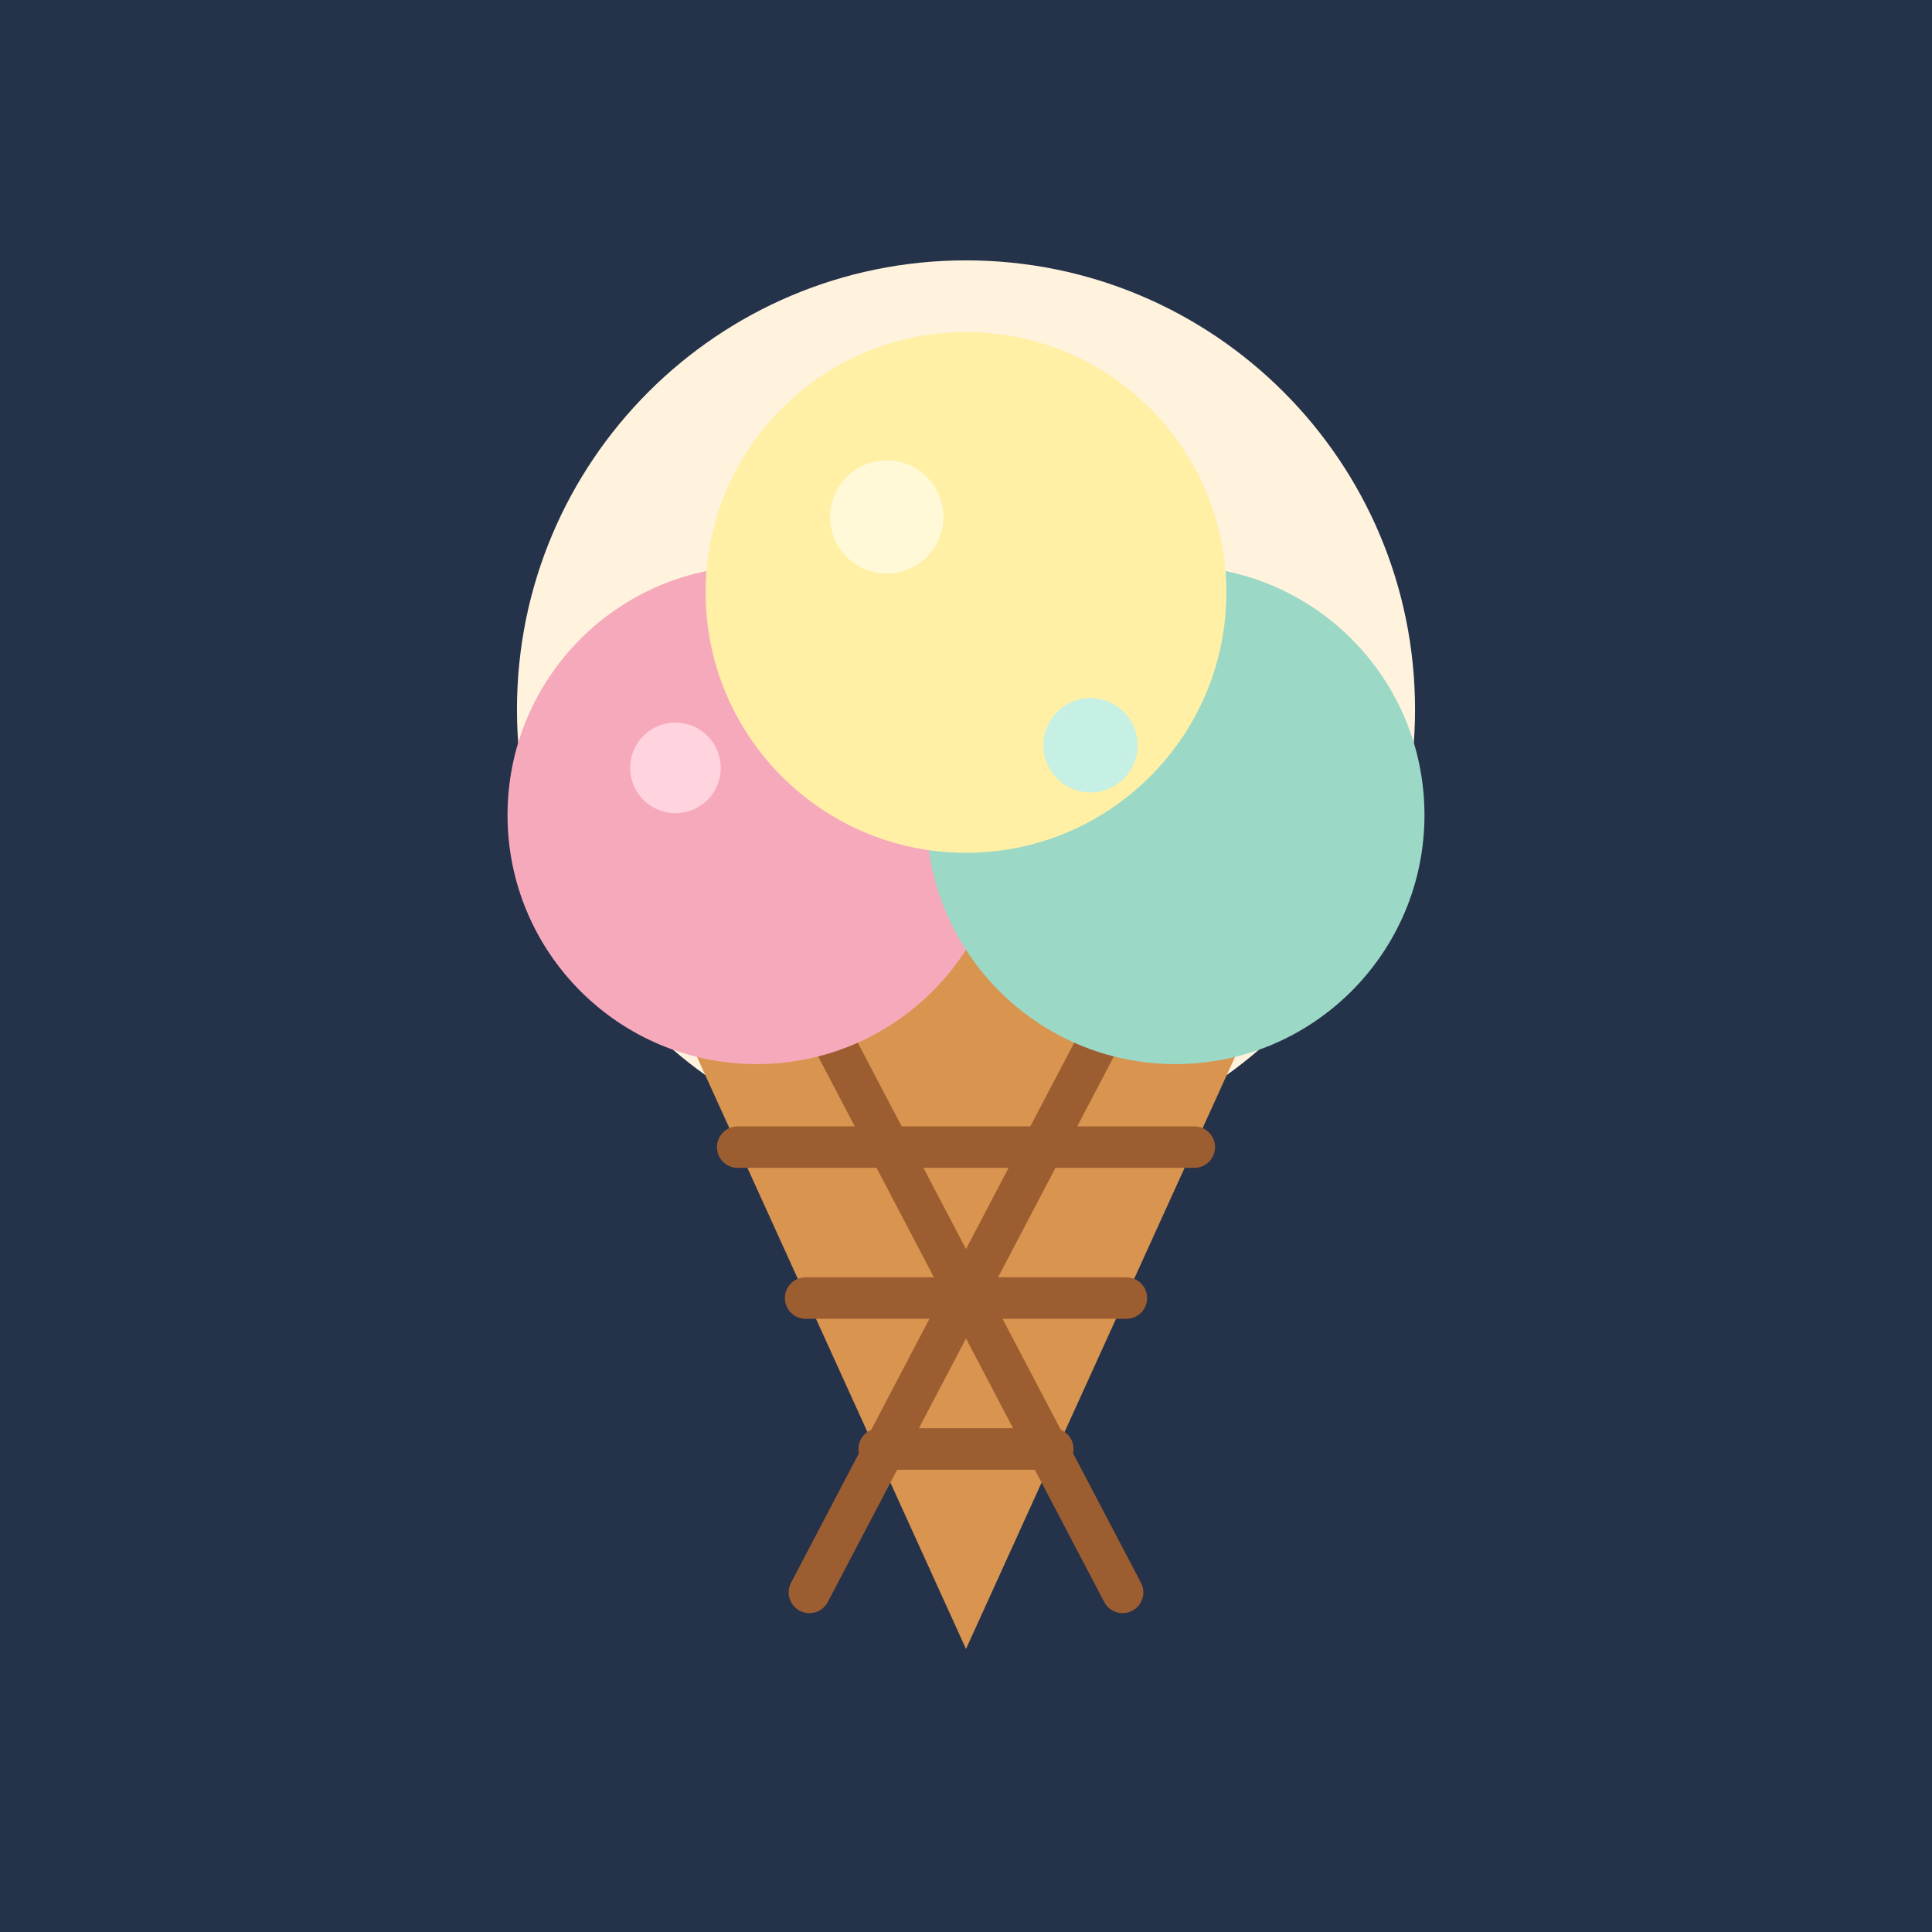
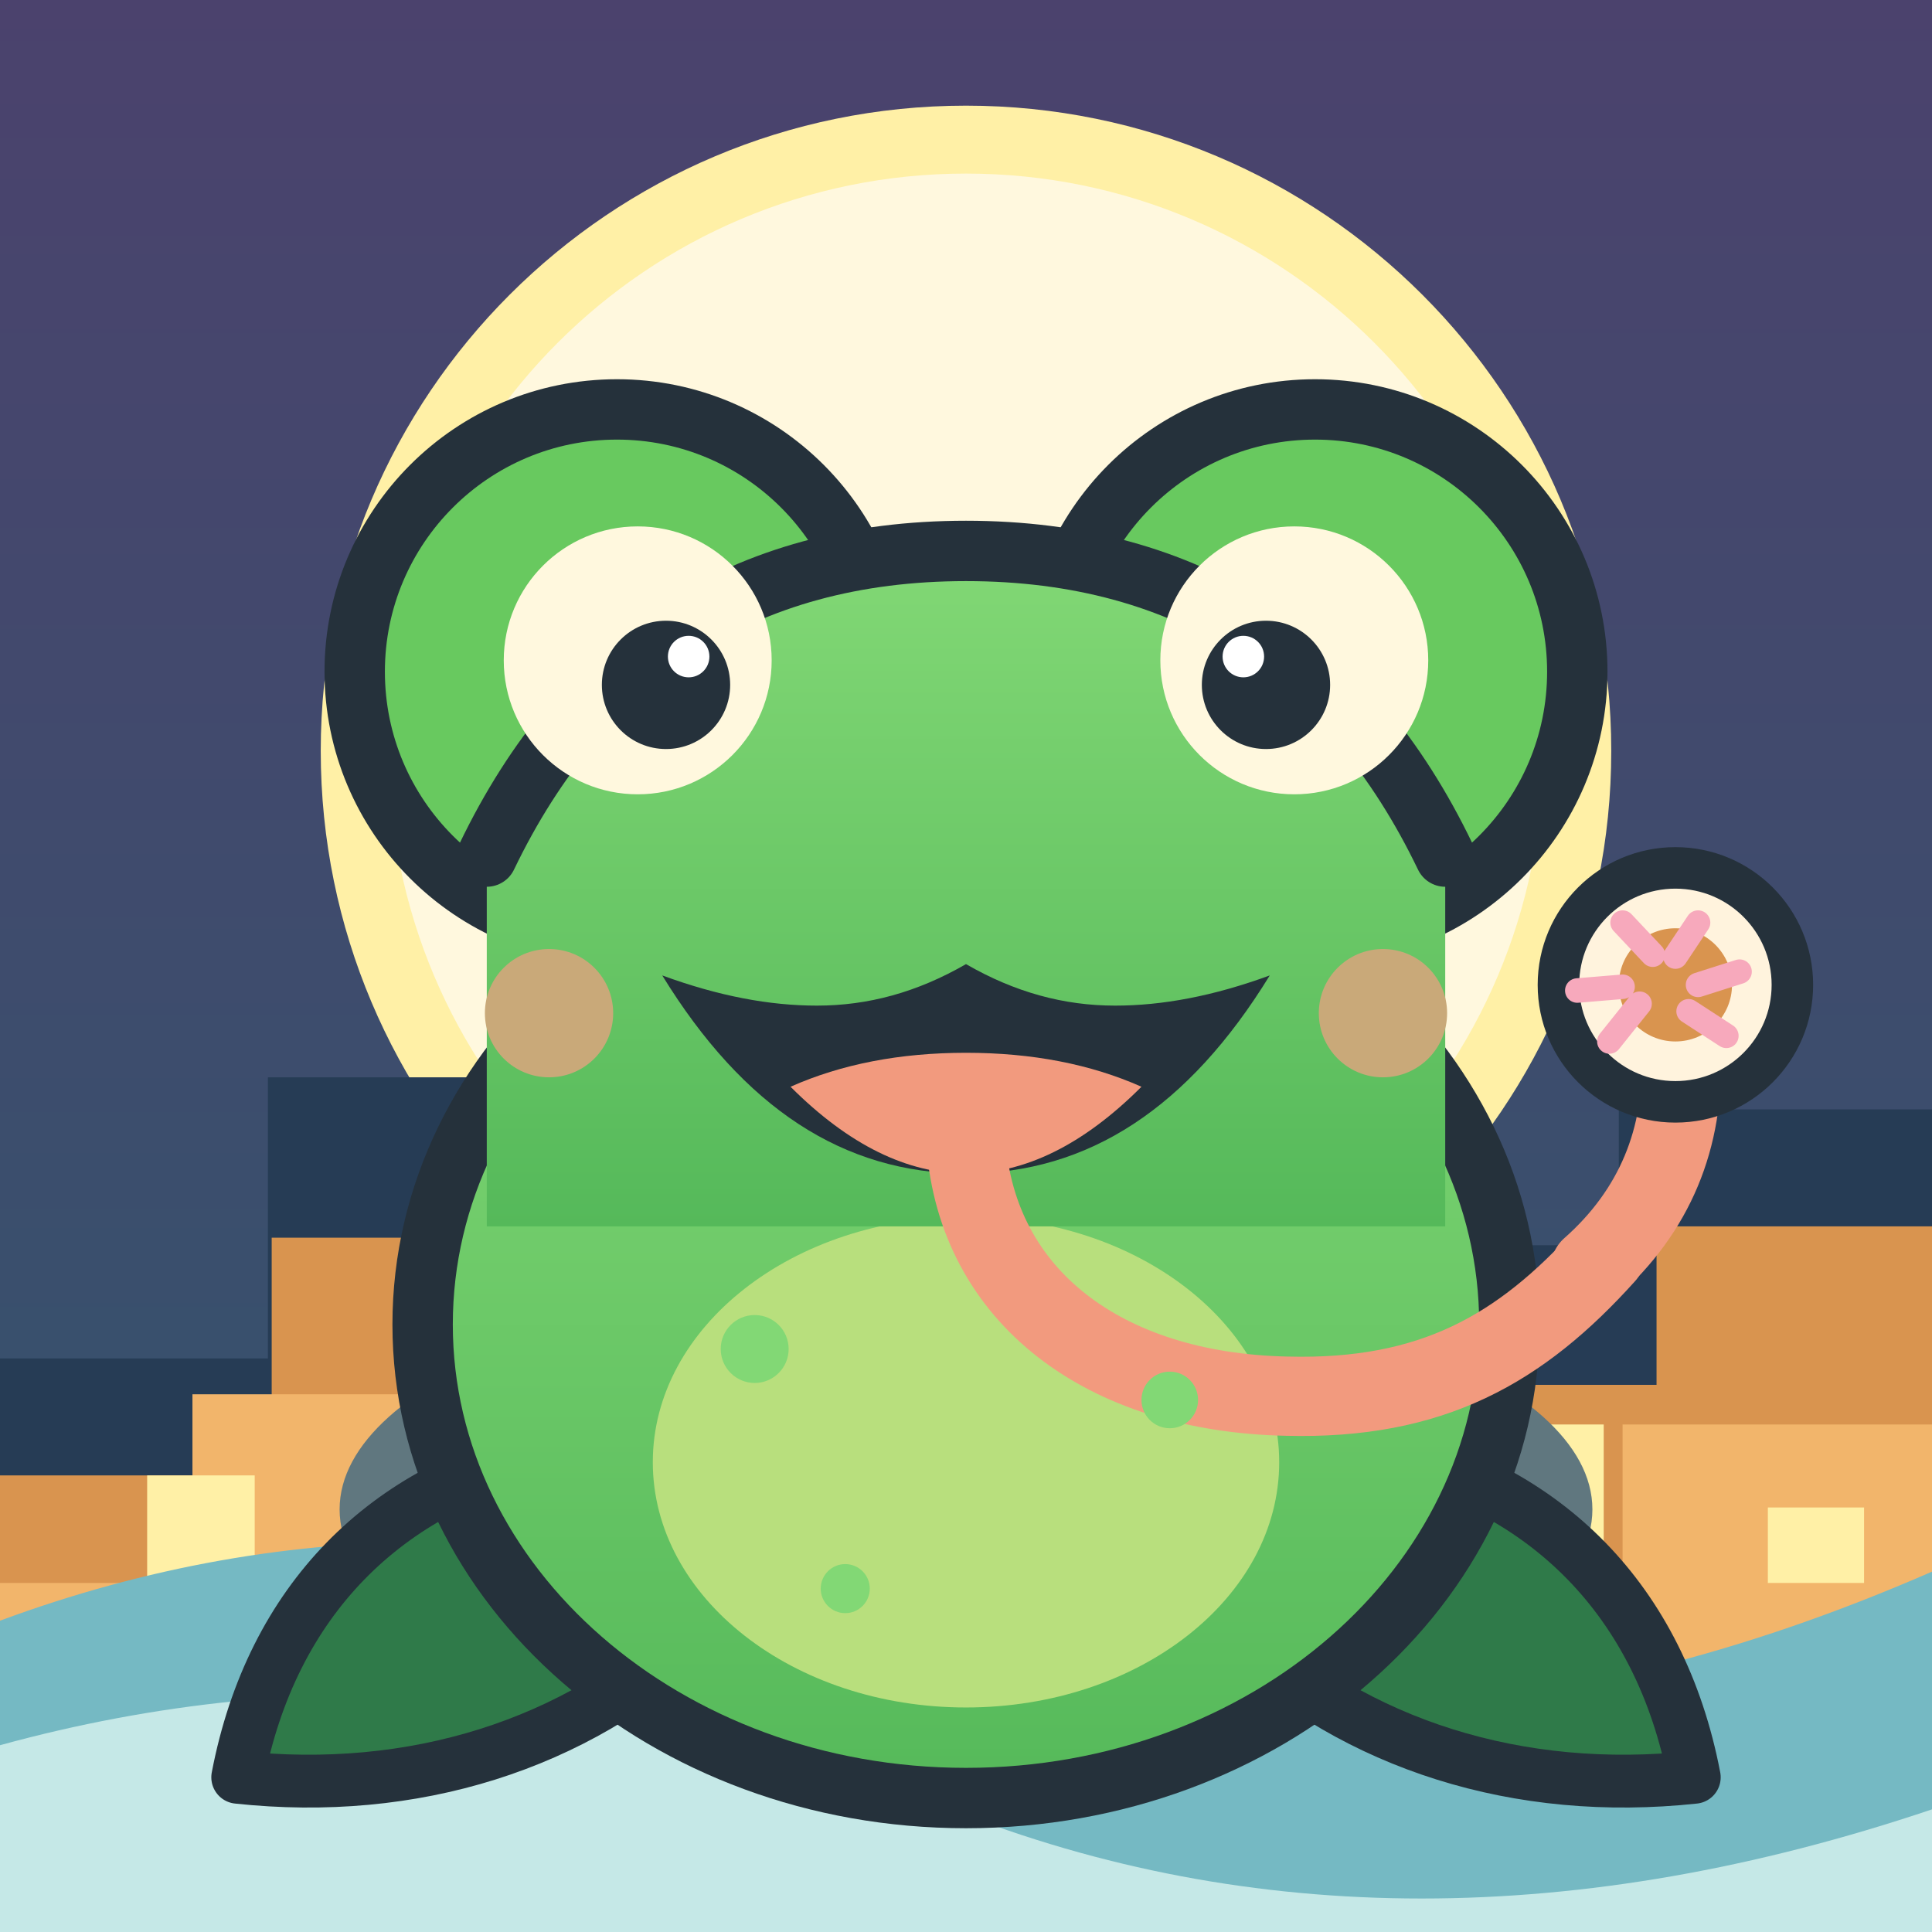
<svg xmlns="http://www.w3.org/2000/svg" width="1024" height="1024" viewBox="0 0 1024 1024">
-   <rect width="1024" height="1024" fill="#24324a" />
-   <circle cx="512" cy="376" r="238" fill="#fff3dd" />
-   <path d="M333 480h358L512 874z" fill="#d9944f" />
-   <path d="M391 608h242M427 688h170M466 768h92" fill="none" stroke="#9c5d31" stroke-width="22" stroke-linecap="round" />
-   <path d="M423 516 595 844M601 516 429 844" fill="none" stroke="#9c5d31" stroke-width="22" stroke-linecap="round" />
-   <circle cx="401" cy="432" r="132" fill="#f7a9bc" />
-   <circle cx="623" cy="432" r="132" fill="#9bd8c6" />
-   <circle cx="512" cy="314" r="138" fill="#fff0a6" />
-   <circle cx="470" cy="274" r="30" fill="#fff9d8" />
-   <circle cx="578" cy="395" r="25" fill="#c7f0e4" />
-   <circle cx="358" cy="407" r="24" fill="#ffd4de" />
+   <defs>
+     <linearGradient id="sky" x1="0" y1="0" x2="0" y2="1">
+       <stop offset="0" stop-color="#4b426d" />
+       <stop offset="1" stop-color="#31566d" />
+     </linearGradient>
+     <linearGradient id="frog" x1="0" y1="0" x2="0" y2="1">
+       <stop offset="0" stop-color="#82d875" />
+       <stop offset="1" stop-color="#55b95a" />
+     </linearGradient>
+   </defs>
+   <rect width="1024" height="1024" fill="url(#sky)" />
+   <circle cx="512" cy="398" r="342" fill="#fff0a6" />
+   <circle cx="512" cy="398" r="306" fill="#fff8de" />
+   <path d="M0 720h142V571h110v89h118V513h130v147h112V548h134v112h112V588h168v436H0V720z" fill="#263c55" />
+   <path d="M0 782h144V656h118v78h126V599h122v121h126V628h126v106h116v-84h146v374H0V782z" fill="#d9944f" />
+   <path d="M0 839h102V739h132v100h120V691h128v148h124V726h136v113h118V755h164v269H0V839z" fill="#f2b56b" />
+   <path d="M78 782h57v57H78zm196-47h58v104h-58zm251 34h55v70h-55zm267-14h58v84h-58zm145 44h51v40h-51z" fill="#fff0a6" />
+   <path d="M0 859c154-57 314-56 474 5 167 64 351 56 550-31v191H0V859z" fill="#75b9c3" />
+   <path d="M0 925c164-45 332-34 504 34 159 63 333 63 520 0v65H0v-99z" fill="#c5e8e7" />
+   <ellipse cx="512" cy="800" rx="332" ry="126" fill="#60777f" />
+   <path d="M292 769c-87 19-148 79-166 173 93 10 179-17 242-76l-76-97z" fill="#2f7a49" stroke="#25313b" stroke-width="28" stroke-linejoin="round" />
+   <path d="M732 769c87 19 148 79 166 173-93 10-179-17-242-76l76-97z" fill="#2f7a49" stroke="#25313b" stroke-width="28" stroke-linejoin="round" />
+   <ellipse cx="512" cy="702" rx="288" ry="251" fill="url(#frog)" stroke="#25313b" stroke-width="32" />
+   <ellipse cx="512" cy="775" rx="166" ry="130" fill="#b8df7d" />
+   <circle cx="327" cy="356" r="139" fill="#68c95f" stroke="#25313b" stroke-width="32" />
+   <circle cx="697" cy="356" r="139" fill="#68c95f" stroke="#25313b" stroke-width="32" />
+   <path d="M258 454c51-106 136-162 254-162s203 56 254 162v196H258V454z" fill="url(#frog)" />
+   <path d="M258 454c51-106 136-162 254-162s203 56 254 162" fill="none" stroke="#25313b" stroke-width="32" stroke-linecap="round" />
+   <circle cx="338" cy="350" r="71" fill="#fff8de" />
+   <circle cx="686" cy="350" r="71" fill="#fff8de" />
+   <circle cx="353" cy="363" r="34" fill="#25313b" />
+   <circle cx="671" cy="363" r="34" fill="#25313b" />
+   <circle cx="365" cy="348" r="11" fill="#ffffff" />
+   <circle cx="659" cy="348" r="11" fill="#ffffff" />
+   <circle cx="291" cy="537" r="34" fill="#c9a979" />
+   <circle cx="733" cy="537" r="34" fill="#c9a979" />
+   <path d="M351 517c43 70 96 105 161 105s118-35 161-105c-30 11-57 16-82 16-27 0-53-7-79-22-26 15-52 22-79 22-25 0-52-5-82-16z" fill="#25313b" />
+   <path d="M419 576c31 31 62 46 93 46s62-15 93-46c-27-12-58-18-93-18s-66 6-93 18z" fill="#f29a7e" />
+   <path d="M512 606c6 81 73 132 170 134 77 2 124-25 169-75" fill="none" stroke="#f29a7e" stroke-width="42" stroke-linecap="round" />
+   <path d="M843 672c34-30 50-69 48-114" fill="none" stroke="#f29a7e" stroke-width="42" stroke-linecap="round" />
+   <circle cx="888" cy="522" r="62" fill="#fff3dd" stroke="#25313b" stroke-width="22" />
+   <circle cx="888" cy="522" r="30" fill="#d9944f" />
+   <path d="M860 489l16 17m24-17-12 18m34 8-22 7m15 27-20-13m-42 16 16-20m-33-7 24-2" fill="none" stroke="#f7a9bc" stroke-width="13" stroke-linecap="round" />
+   <circle cx="400" cy="715" r="18" fill="#82d875" />
+   <circle cx="620" cy="742" r="15" fill="#82d875" />
+   <circle cx="448" cy="842" r="13" fill="#82d875" />
</svg>
